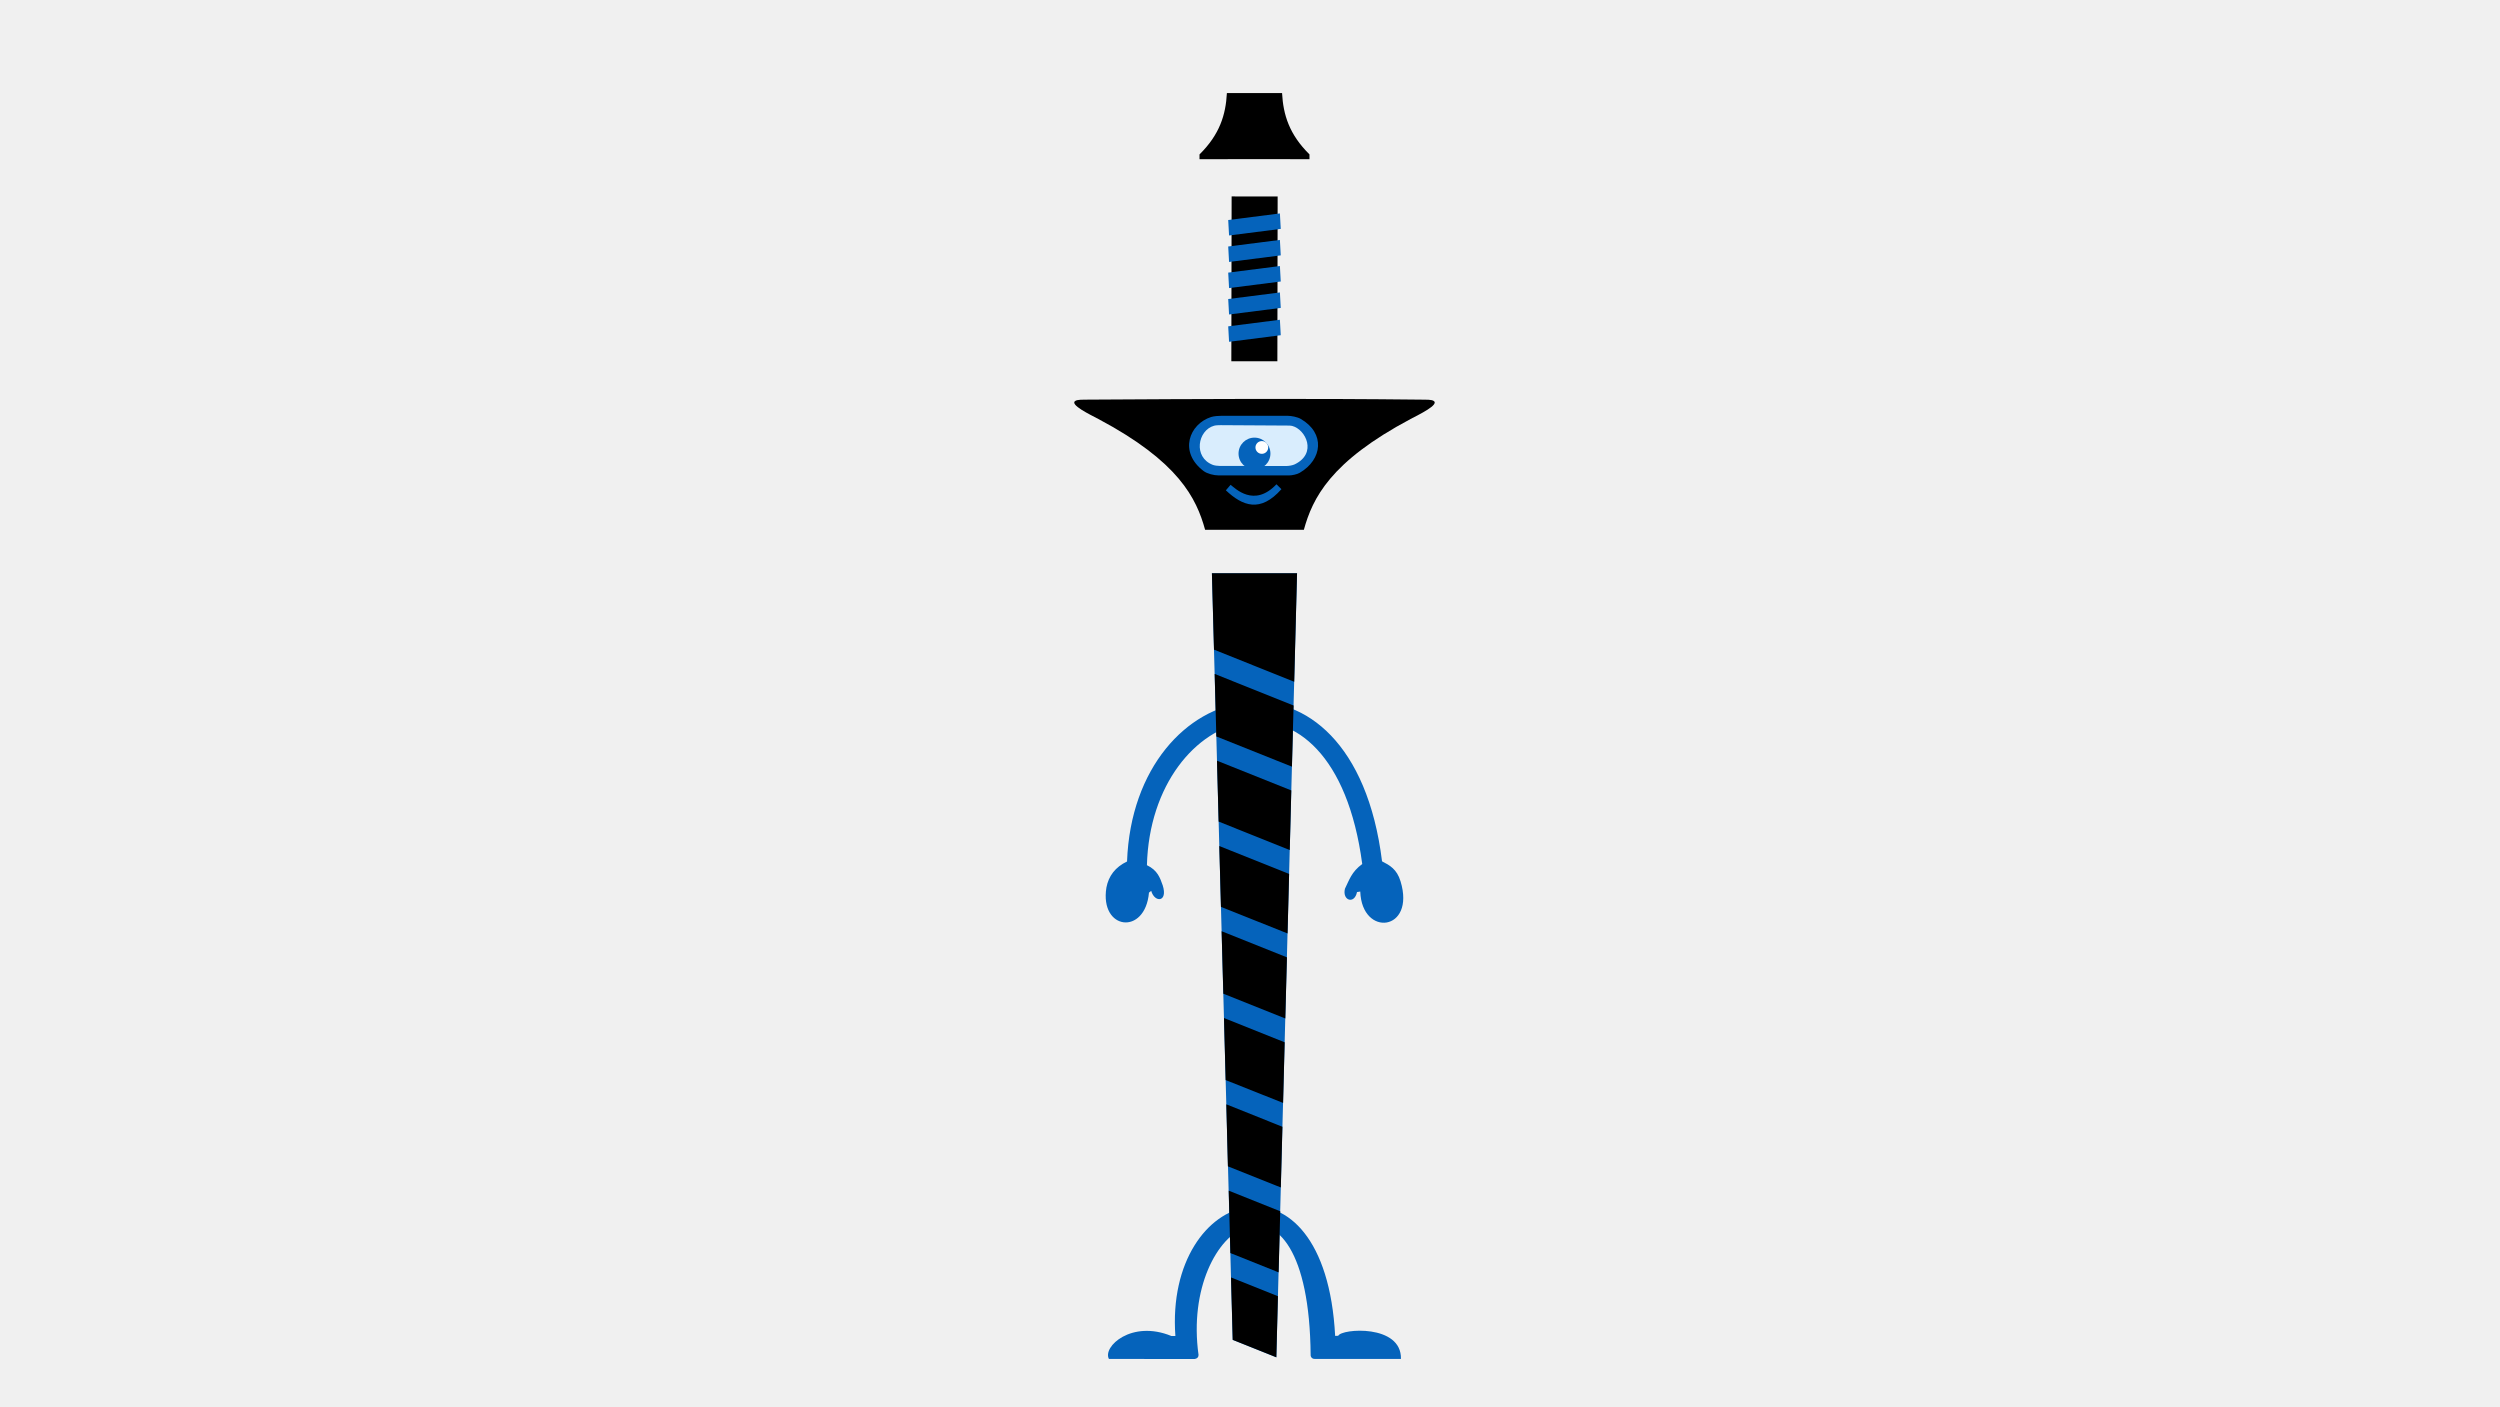
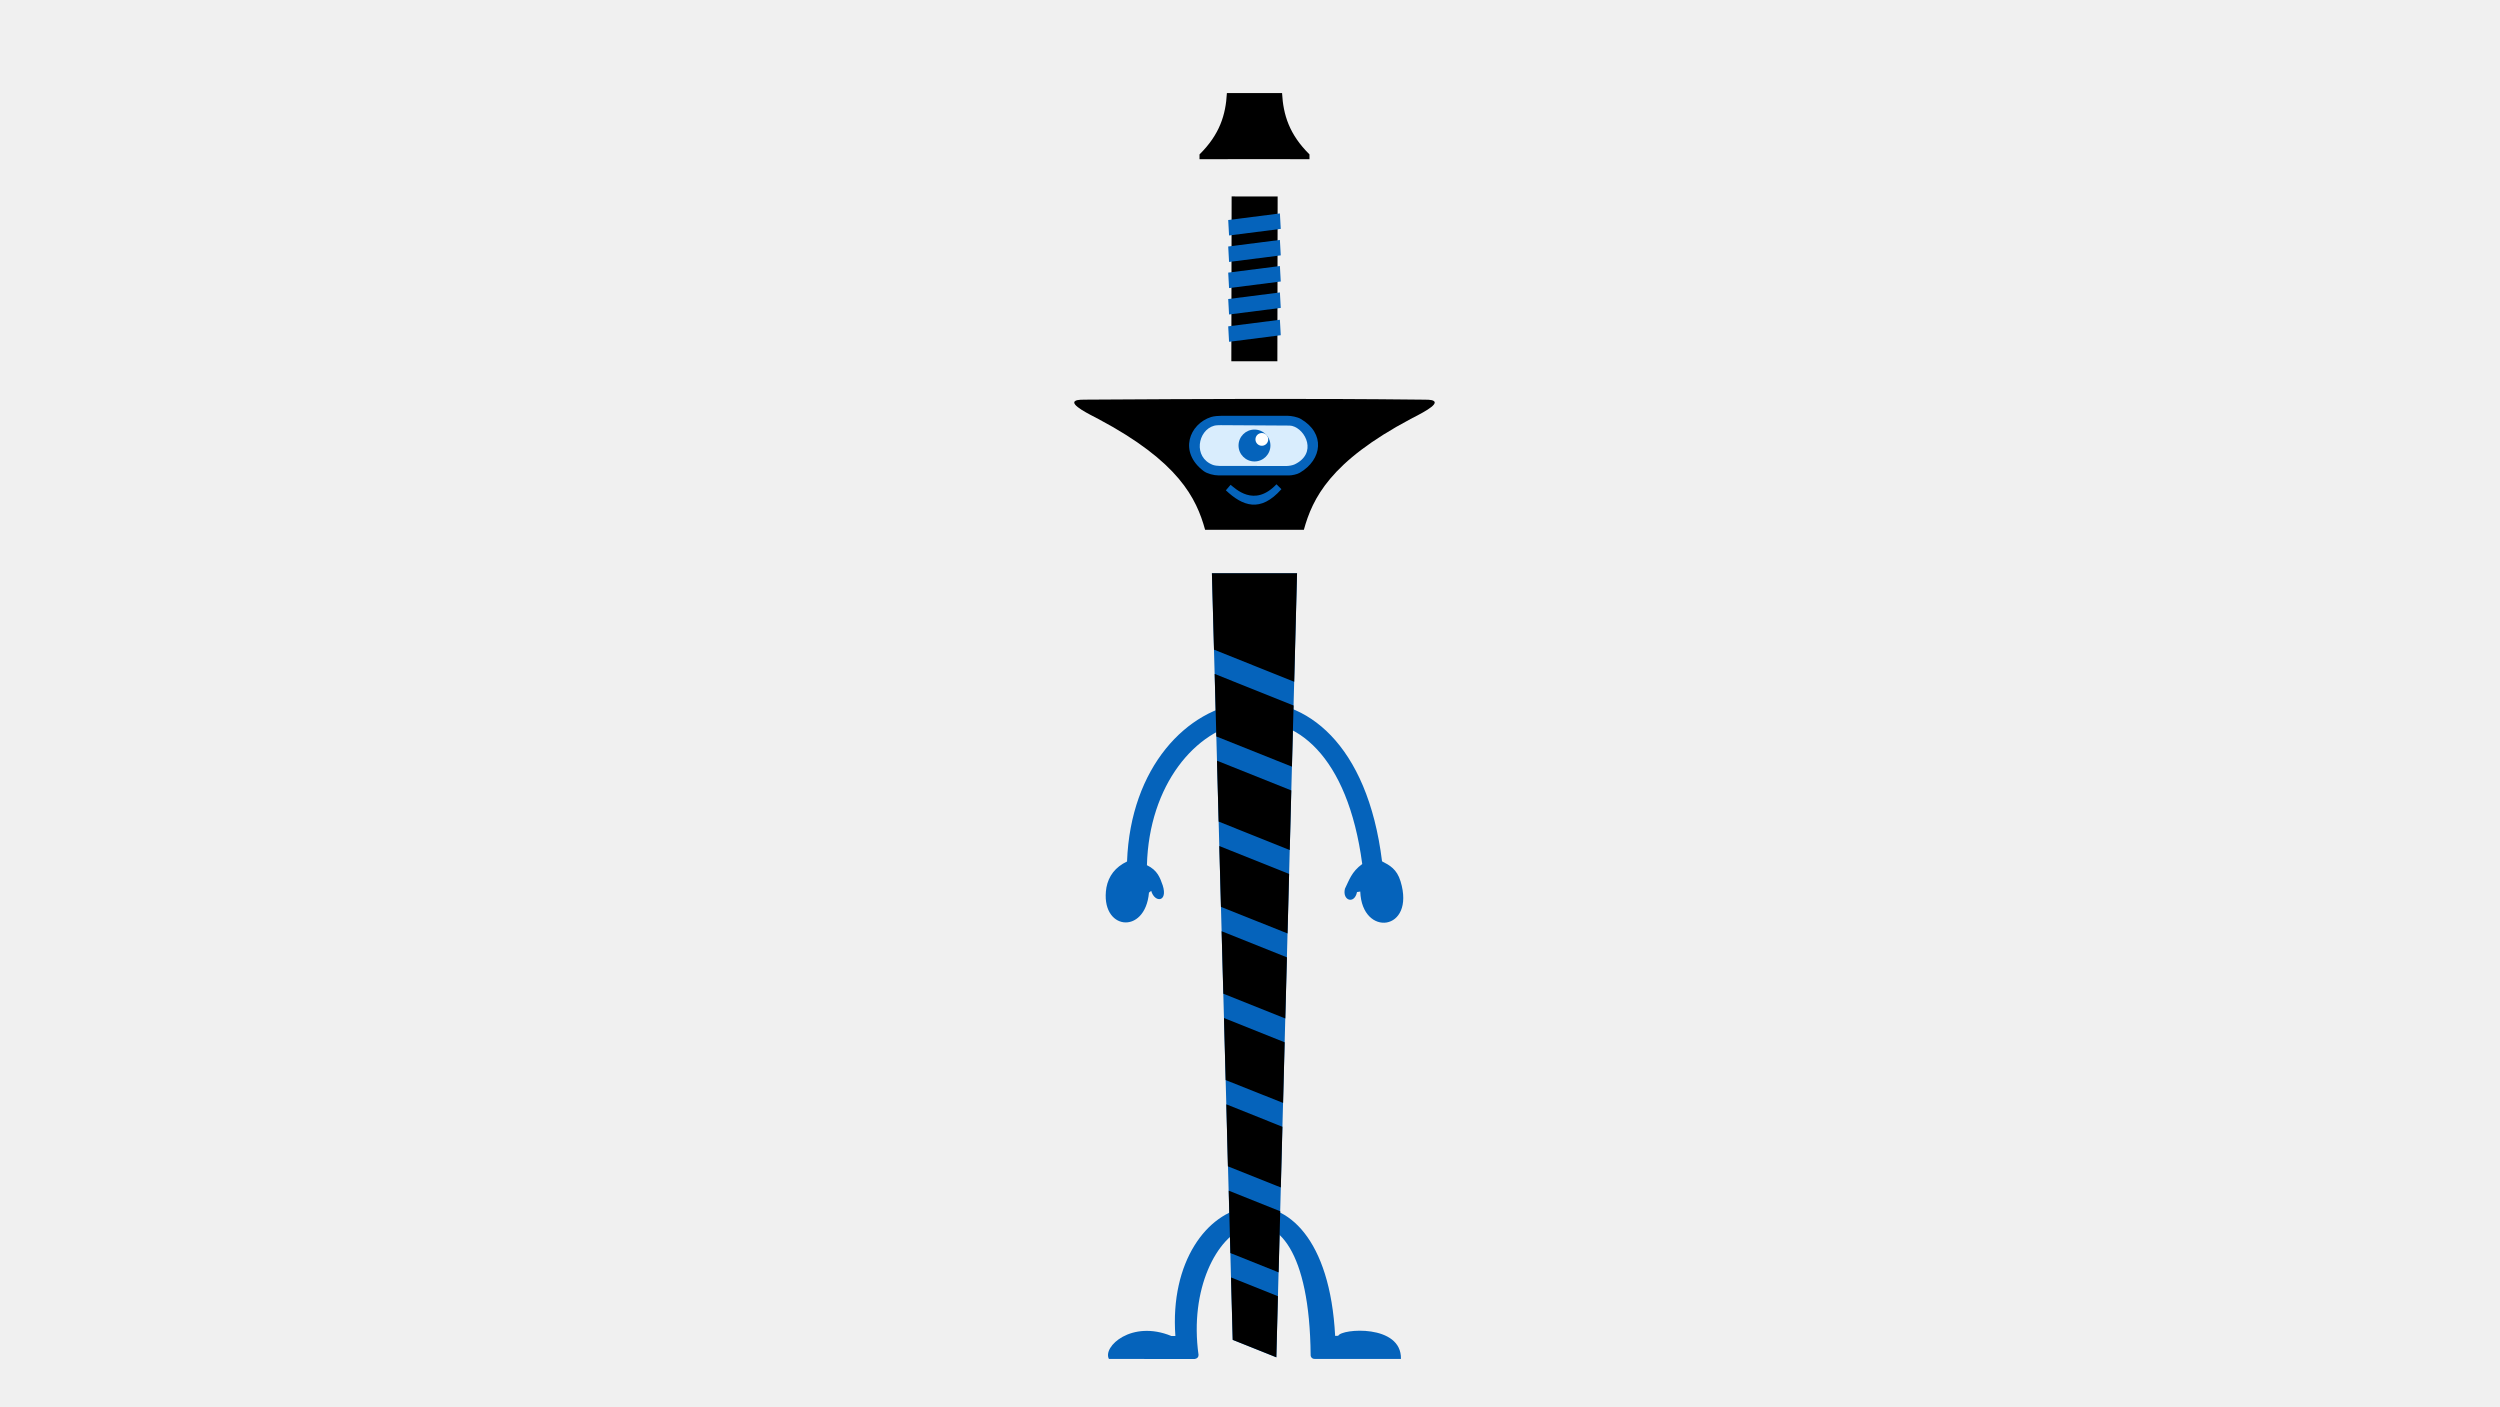
<svg xmlns="http://www.w3.org/2000/svg" width="1920" height="1080" viewBox="0 0 1440 810" version="1.1" id="svg1" xml:space="preserve">
  <defs id="defs1" />
  <g id="g1" transform="matrix(3.115389,0,0,3.115389,408.4611,103.0831)">
    <path style="display:inline;fill:#0563bb;stroke-width:0.933" d="m 111.972,218.158 c -0.582,0.026 -0.816,-0.521 -0.76,-0.723 -0.339,-38.767 -24.15,-24.464 -20.725,0 -0.007,0.411 -0.254,0.662 -0.692,0.737 l -15.877,-0.005 c -1.224,-2.256 4.195,-7.285 11.559,-4.24 h 0.727 c -2.001,-27.617 27.677,-35.92 29.538,-0.029 l 0.568,-0.014 c 0.588,-1.334 11.748,-2.194 11.599,4.28 z" id="path3" />
    <path style="display:inline;fill:#0563bb;fill-opacity:1;stroke-width:0.878" d="M 92.957,72.904 H 108.699 L 104.867,217.865 96.8,214.632 Z" id="path16" />
    <path style="display:inline;fill:#0563bb;stroke-width:0.878" d="m 77.265,126.192 c -2.179,1.04 -3.416,2.692 -3.814,4.823 -1.278,7.878 7.17,8.932 7.871,0.93 l 0.413,-0.321 c 0.634,2.236 3.118,2.116 2.132,-1.005 -0.509,-1.445 -0.973,-2.808 -2.924,-3.744 0.792,-29.751 34.443,-40.659 39.808,-0.215 -1.997,1.45 -2.428,3.023 -3.198,4.569 -0.531,2.181 1.752,2.953 2.231,0.617 l 0.602,-0.099 c 0.296,8.502 10.263,7.38 7.452,-1.879 -0.685,-2.282 -2.039,-2.991 -3.424,-3.705 -5.389,-43.587 -45.869,-34.794 -47.148,0.03 z" id="path2" />
    <g id="g2" style="display:inline" transform="matrix(1.170126,0,0,1.170126,-16.18435,-15.88015)">
      <path id="path1" style="display:inline;fill:#000000;fill-opacity:1;fill-rule:evenodd;stroke:none;stroke-width:0.362" d="M 93.275 75.877 L 93.606 87.944 L 106.277 93.018 L 106.724 75.875 Z M 106.178 96.77 L 93.711 91.78 L 93.972 101.66 L 105.918 106.433 Z M 105.816 110.188 L 94.08 105.49 L 94.338 115.11 L 105.573 119.61 Z M 105.471 123.378 L 94.443 118.973 L 94.704 128.589 L 105.225 132.787 Z M 105.127 136.563 L 94.809 132.431 L 95.079 142.306 L 104.87 146.22 Z M 104.767 149.987 L 95.184 146.145 L 95.447 155.954 L 104.52 159.565 Z M 104.413 163.332 L 95.552 159.784 L 95.8 169.586 L 104.162 172.921 Z M 104.068 176.684 L 95.931 173.426 L 96.19 183.285 L 103.816 186.34 Z M 103.705 190.103 L 96.294 187.136 L 96.565 197.003 L 103.452 199.76 Z M 73.644,48.438 C 73.337,48.44,72.837,48.435,72.529,48.454 C 72.135,48.478,71.876,48.536,71.723,48.62 C 70.653,49.206,74.108,50.846,75.336,51.499 C 88.031,58.244,90.819,64.004,92.199,69.005 C 97.4,68.999,102.601,69.008,107.801,69.01 C 109.181,64.01,111.969,58.244,124.664,51.499 C 125.892,50.846,129.347,49.206,128.277,48.62 C 128.124,48.536,127.865,48.478,127.471,48.454 C 127.163,48.435,126.663,48.44,126.355,48.438 C 108.694,48.242,91.306,48.331,73.644,48.438 Z M 96.389 16.331 L 103.66 16.339 L 103.617 42.373 L 96.343 42.379 C 96.331 42.309 96.347 33.626 96.389 16.331 Z M 95.641,0.002 C 95.459,3.436,94.511,6.533,91.316,9.693 L 91.314,10.451 C 97.107,10.427,102.899,10.438,108.691,10.447 L 108.689,9.689 C 105.493,6.53,104.543,3.434,104.359,0 Z" />
      <path id="shape5-2-6-3-2" style="display:inline;fill:#0563bb;fill-opacity:1;fill-rule:evenodd;stroke:none;stroke-width:0.167" d="m 95.984,34.985 -0.135,-2.443 8.167,-1.04 0.135,2.443 z m 0,-4.172 -0.135,-2.443 8.167,-1.04 0.135,2.443 z m -2e-5,-4.128 -0.135,-2.443 8.167,-1.04 0.135,2.443 z m 0,-4.184 -0.135,-2.443 8.167,-1.04 0.135,2.443 z m 2e-5,16.8 -0.135,-2.443 8.167,-1.04 0.135,2.443 z" />
    </g>
    <path id="path5-6" style="display:inline;fill:#d9edfd;fill-opacity:1;stroke-width:0.83" d="M 95.29 43.998 C 94.763 43.998 93.909 44.054 93.407 44.214 C 89.583 45.432 87.698 50.35 92.104 53.664 C 92.724 54.129 93.91 54.422 94.686 54.42 C 98.716 54.411 102.902 54.422 106.994 54.423 C 107.549 54.424 108.416 54.245 108.896 53.965 C 112.846 51.653 113.411 47.068 109.079 44.549 C 108.493 44.209 107.431 44.002 106.754 44.002 Z" />
    <path style="display:inline;fill:#0563bb;stroke-width:0.878" d="M 96.41 56.544 L 95.537 57.567 C 98.626 60.473 101.918 61.762 105.811 57.352 L 104.89 56.447 C 100.74 60.836 97.226 57.154 96.41 56.544 Z" id="path4" />
-     <g id="g18" transform="translate(-0.4076309)">
+     <g id="g18" transform="translate(-0.4076309,-1.490003)">
      <circle style="display:inline;fill:#0563bb;fill-opacity:1;stroke-width:0.806" id="path15" cx="101.236" cy="50.772" r="2.948" />
      <circle style="display:inline;fill:#ffffff;fill-opacity:1;stroke-width:0.898" id="path14" cx="102.595" cy="49.64" r="1.179" />
    </g>
    <path id="path5" style="display:inline;fill:#0563bb;stroke-width:0.75" d="M 93.149 52.789 C 89.692 53.89 87.987 58.337 91.971 61.332 C 92.531 61.753 93.604 62.018 94.305 62.016 C 97.948 62.007 101.732 62.017 105.431 62.019 C 105.933 62.019 106.717 61.858 107.15 61.605 C 110.722 59.515 111.232 55.369 107.316 53.092 C 106.787 52.784 105.828 52.597 105.215 52.597 L 94.852 52.595 C 94.375 52.595 93.603 52.645 93.149 52.789 ZM 105.952 54.197 C 108.113 54.752 109.938 58.521 106.373 60.261 C 106.025 60.431 105.412 60.532 105.024 60.531 L 94.491 60.516 C 94.186 60.516 93.697 60.46 93.412 60.35 C 90.275 59.137 91.027 54.884 93.622 54.166 C 93.901 54.089 94.373 54.075 94.663 54.077 L 105.395 54.142 C 105.55 54.143 105.802 54.158 105.952 54.197 Z" transform="translate(0,-1.877511) matrix(1.170126,0,0,1.170126,-16.18435,-15.88015)" />
  </g>
</svg>
